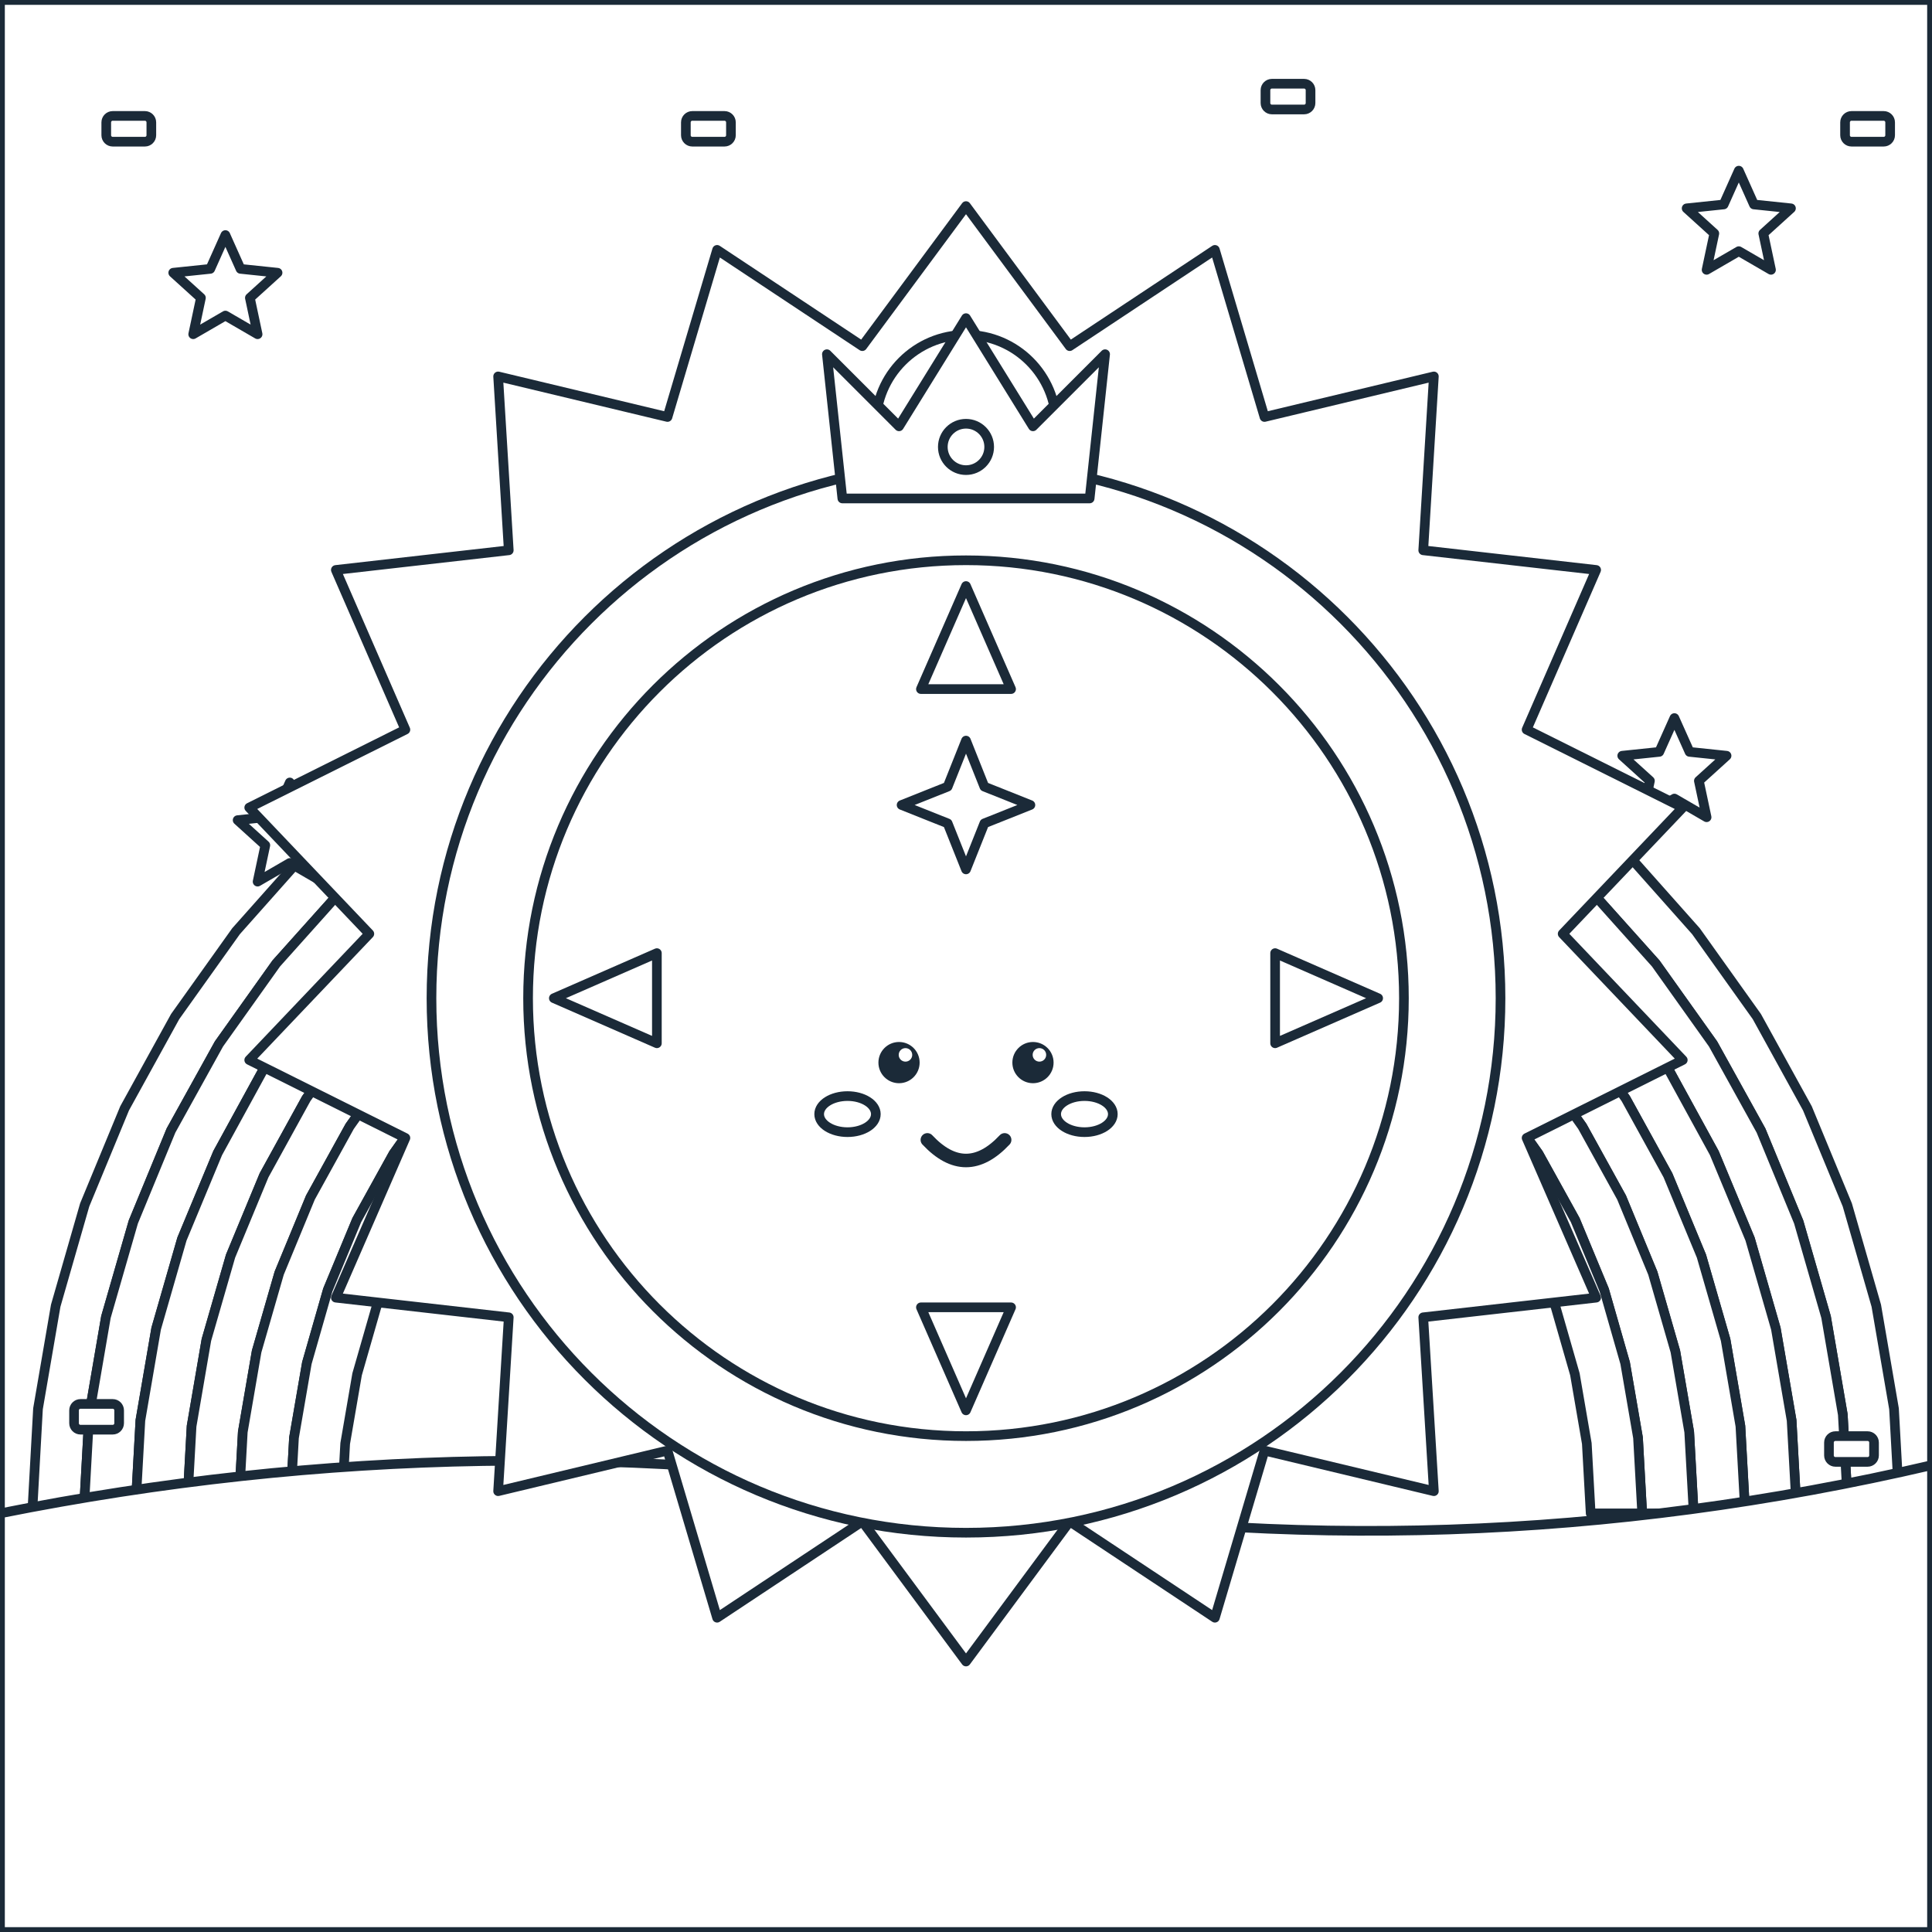
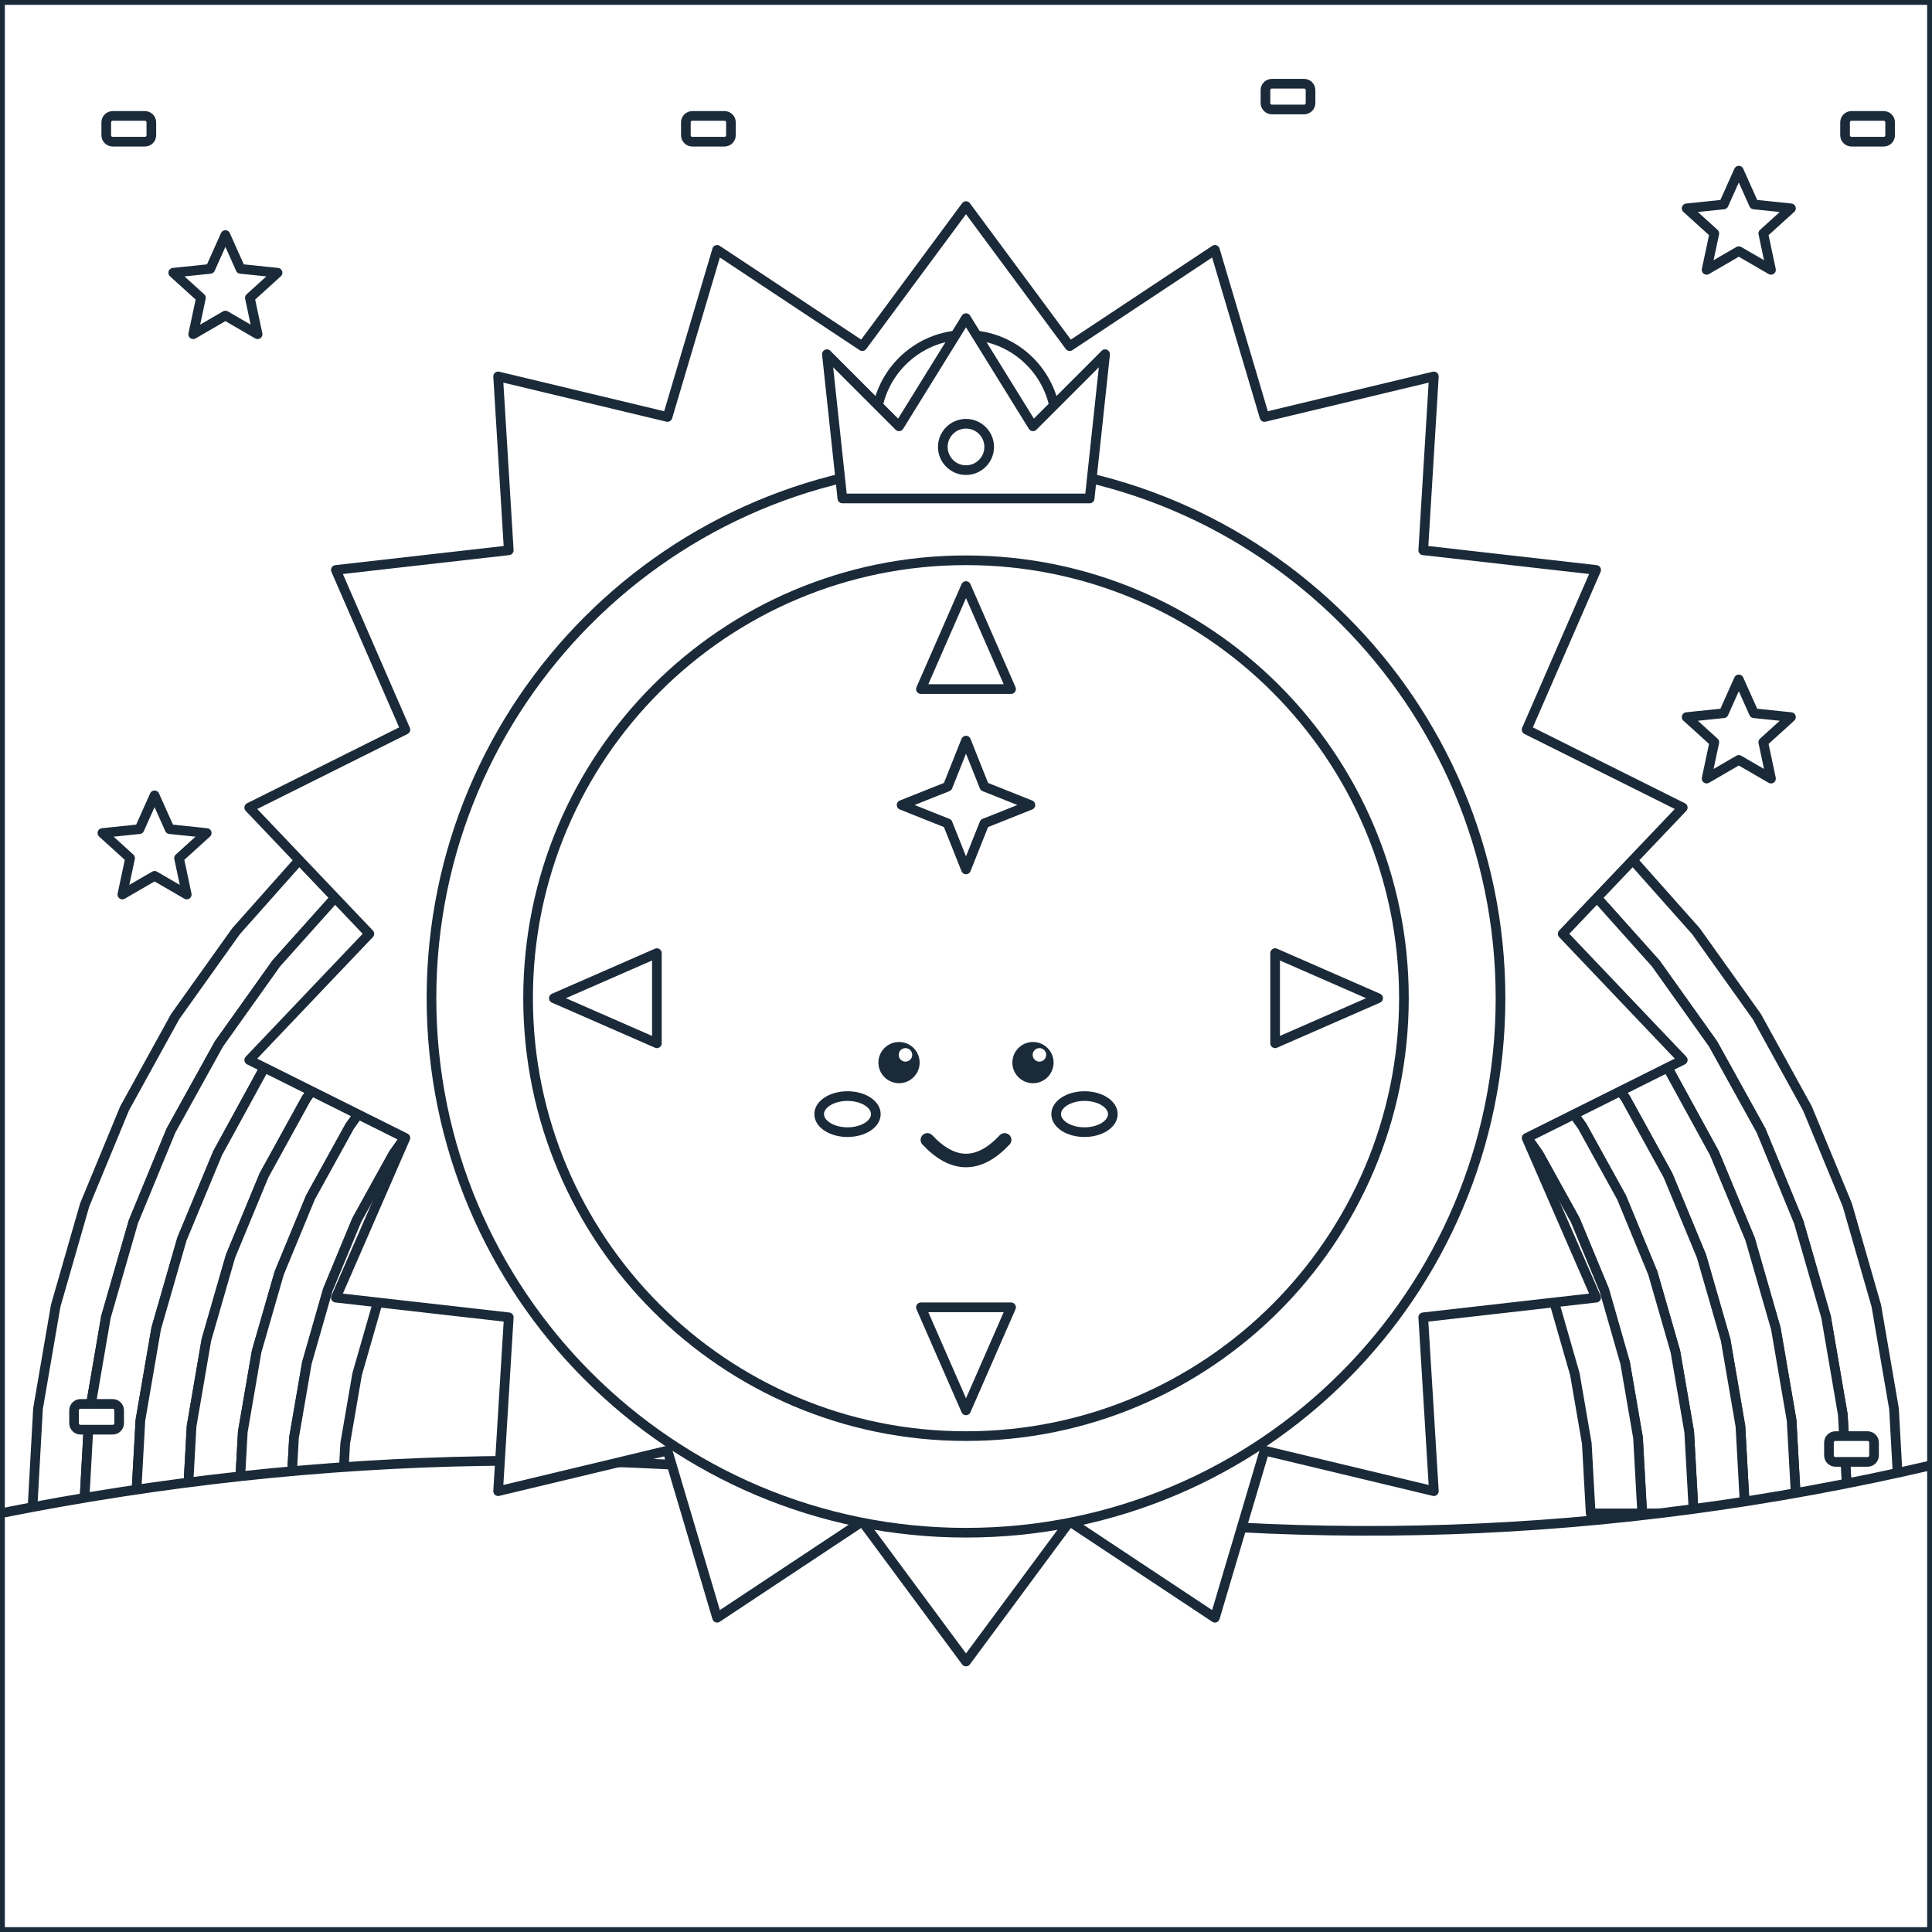
<svg xmlns="http://www.w3.org/2000/svg" viewBox="0 0 600 600" data-picture="la-ban--the-s-kho-bau-huyen-thoai">
  <g class="scene-back">
    <rect x="0" y="0" width="600" height="600" rx="0" id="r-nen-troi" data-region="nen-troi" class="region" fill="#FFFFFF" stroke="#1B2A38" stroke-width="3" stroke-linejoin="round" />
    <polygon points="10,470 11.8,437.5 17.3,405.5 26.3,374.2 38.7,344.2 54.4,315.7 73.3,289.2 94.9,264.9 119.2,243.3 145.7,224.4 174.2,208.7 204.2,196.3 235.5,187.3 267.5,181.8 300,180 332.5,181.8 364.5,187.3 395.8,196.3 425.8,208.7 454.3,224.4 480.8,243.3 505.1,264.9 526.7,289.2 545.6,315.7 561.3,344.2 573.7,374.2 582.7,405.5 588.2,437.5 590,470 574,470 572.3,439.3 567.1,409 558.6,379.5 546.9,351.1 532,324.2 514.2,299.2 493.7,276.3 470.8,255.8 445.8,238 418.9,223.1 390.5,211.4 361,202.9 330.7,197.7 300,196 269.3,197.7 239,202.9 209.5,211.4 181.1,223.1 154.2,238 129.2,255.8 106.3,276.3 85.8,299.2 68,324.2 53.1,351.1 41.4,379.5 32.9,409 27.7,439.3 26,470" id="r-cau-vong-1" data-region="cau-vong-1" class="region" fill="#FFFFFF" stroke="#1B2A38" stroke-width="3" stroke-linejoin="round" />
    <polygon points="26,470 27.7,439.3 32.9,409 41.4,379.5 53.1,351.1 68,324.2 85.8,299.2 106.3,276.3 129.2,255.8 154.2,238 181.1,223.1 209.5,211.4 239,202.9 269.3,197.7 300,196 330.7,197.7 361,202.9 390.5,211.4 418.9,223.1 445.8,238 470.8,255.8 493.7,276.3 514.2,299.2 532,324.2 546.9,351.1 558.6,379.5 567.1,409 572.3,439.3 574,470 558,470 556.4,441.1 551.5,412.6 543.5,384.8 532.4,358.1 518.5,332.7 501.7,309.1 482.4,287.6 460.9,268.3 437.3,251.5 411.9,237.6 385.2,226.5 357.4,218.5 328.9,213.6 300,212 271.1,213.6 242.6,218.5 214.8,226.5 188.1,237.6 162.7,251.5 139.1,268.3 117.6,287.6 98.3,309.1 81.5,332.7 67.6,358.1 56.5,384.8 48.5,412.6 43.6,441.1 42,470" id="r-cau-vong-2" data-region="cau-vong-2" class="region" fill="#FFFFFF" stroke="#1B2A38" stroke-width="3" stroke-linejoin="round" />
    <polygon points="42,470 43.6,441.1 48.5,412.6 56.5,384.8 67.6,358.1 81.5,332.7 98.3,309.1 117.6,287.6 139.1,268.3 162.7,251.5 188.1,237.6 214.8,226.5 242.6,218.5 271.1,213.6 300,212 328.9,213.6 357.4,218.5 385.2,226.5 411.9,237.6 437.3,251.5 460.9,268.3 482.4,287.6 501.7,309.1 518.5,332.7 532.4,358.1 543.5,384.8 551.5,412.6 556.4,441.1 558,470 542,470 540.5,442.9 535.9,416.1 528.4,390.1 518,365 504.9,341.2 489.2,319.1 471.1,298.9 450.9,280.8 428.8,265.1 405,252 379.9,241.6 353.9,234.1 327.1,229.5 300,228 272.9,229.5 246.1,234.1 220.1,241.6 195,252 171.2,265.1 149.1,280.8 128.9,298.9 110.8,319.1 95.1,341.2 82,365 71.6,390.1 64.1,416.1 59.5,442.9 58,470" id="r-cau-vong-3" data-region="cau-vong-3" class="region" fill="#FFFFFF" stroke="#1B2A38" stroke-width="3" stroke-linejoin="round" />
    <polygon points="58,470 59.5,442.9 64.1,416.1 71.6,390.1 82,365 95.1,341.2 110.8,319.1 128.9,298.9 149.1,280.8 171.2,265.1 195,252 220.1,241.6 246.1,234.1 272.9,229.5 300,228 327.1,229.5 353.9,234.1 379.9,241.6 405,252 428.8,265.1 450.9,280.8 471.1,298.9 489.2,319.1 504.9,341.2 518,365 528.4,390.1 535.9,416.1 540.5,442.9 542,470 526,470 524.6,444.7 520.3,419.7 513.3,395.4 503.6,371.9 491.4,349.8 476.7,329.1 459.8,310.2 440.9,293.3 420.2,278.6 398.1,266.4 374.6,256.7 350.3,249.7 325.3,245.4 300,244 274.7,245.4 249.7,249.7 225.4,256.7 201.9,266.4 179.8,278.6 159.1,293.3 140.2,310.2 123.3,329.1 108.6,349.8 96.4,371.9 86.7,395.4 79.7,419.7 75.4,444.7 74,470" id="r-cau-vong-4" data-region="cau-vong-4" class="region" fill="#FFFFFF" stroke="#1B2A38" stroke-width="3" stroke-linejoin="round" />
    <polygon points="74,470 75.4,444.7 79.7,419.7 86.7,395.4 96.4,371.9 108.6,349.8 123.3,329.1 140.2,310.2 159.1,293.3 179.8,278.6 201.9,266.4 225.4,256.7 249.7,249.7 274.7,245.4 300,244 325.3,245.4 350.3,249.7 374.6,256.7 398.1,266.4 420.2,278.6 440.9,293.3 459.8,310.2 476.7,329.1 491.4,349.8 503.6,371.9 513.3,395.4 520.3,419.7 524.6,444.7 526,470 510,470 508.7,446.5 504.7,423.3 498.2,400.6 489.2,378.9 477.8,358.3 464.2,339.1 448.5,321.5 430.9,305.8 411.7,292.2 391.1,280.8 369.4,271.8 346.7,265.3 323.5,261.3 300,260 276.5,261.3 253.3,265.3 230.6,271.8 208.9,280.8 188.3,292.2 169.1,305.8 151.5,321.5 135.8,339.1 122.2,358.3 110.8,378.9 101.8,400.6 95.3,423.3 91.3,446.5 90,470" id="r-cau-vong-5" data-region="cau-vong-5" class="region" fill="#FFFFFF" stroke="#1B2A38" stroke-width="3" stroke-linejoin="round" />
    <polygon points="90,470 91.3,446.5 95.3,423.3 101.8,400.6 110.8,378.9 122.2,358.3 135.8,339.1 151.5,321.5 169.1,305.8 188.3,292.2 208.9,280.8 230.6,271.8 253.3,265.3 276.5,261.3 300,260 323.5,261.3 346.7,265.3 369.4,271.8 391.1,280.8 411.7,292.2 430.9,305.8 448.5,321.5 464.2,339.1 477.8,358.3 489.2,378.9 498.2,400.6 504.7,423.3 508.7,446.5 510,470 494,470 492.8,448.3 489.1,426.8 483.1,405.9 474.8,385.8 464.3,366.8 451.7,349 437.2,332.8 421,318.3 403.2,305.7 384.2,295.2 364.1,286.9 343.2,280.9 321.7,277.2 300,276 278.3,277.2 256.8,280.9 235.9,286.9 215.8,295.2 196.8,305.7 179,318.3 162.8,332.8 148.3,349 135.7,366.8 125.2,385.8 116.9,405.9 110.9,426.8 107.2,448.3 106,470" id="r-cau-vong-6" data-region="cau-vong-6" class="region" fill="#FFFFFF" stroke="#1B2A38" stroke-width="3" stroke-linejoin="round" />
    <polygon points="70,73 74.7,83.5 86.2,84.7 77.6,92.5 80,103.8 70,98 60,103.8 62.4,92.5 53.8,84.7 65.3,83.5" id="r-sao-lap-lanh-1" data-region="sao-lap-lanh-1" class="region" fill="#FFFFFF" stroke="#1B2A38" stroke-width="3" stroke-linejoin="round" />
    <polygon points="540,53 544.7,63.5 556.2,64.7 547.6,72.5 550,83.8 540,78 530,83.8 532.4,72.5 523.8,64.7 535.3,63.5" id="r-sao-lap-lanh-2" data-region="sao-lap-lanh-2" class="region" fill="#FFFFFF" stroke="#1B2A38" stroke-width="3" stroke-linejoin="round" />
-     <polygon points="520,223 524.7,233.5 536.2,234.7 527.6,242.5 530,253.8 520,248 510,253.8 512.4,242.5 503.8,234.7 515.3,233.5" id="r-sao-lap-lanh-3" data-region="sao-lap-lanh-3" class="region" fill="#FFFFFF" stroke="#1B2A38" stroke-width="3" stroke-linejoin="round" />
-     <polygon points="90,243 94.7,253.5 106.2,254.7 97.6,262.5 100,273.8 90,268 80,273.8 82.4,262.5 73.8,254.7 85.3,253.5" id="r-sao-lap-lanh-4" data-region="sao-lap-lanh-4" class="region" fill="#FFFFFF" stroke="#1B2A38" stroke-width="3" stroke-linejoin="round" />
+     <polygon points="540,211 544.7,221.5 556.2,222.7 547.6,230.5 550,241.8 540,236 530,241.8 532.4,230.5 523.8,222.7 535.3,221.5" id="r-sao-lap-lanh-3" data-region="sao-lap-lanh-3" class="region" fill="#FFFFFF" stroke="#1B2A38" stroke-width="3" stroke-linejoin="round" />
+     <polygon points="48,247 52.7,257.5 64.2,258.7 55.6,266.5 58,277.8 48,272 38,277.8 40.4,266.5 31.8,258.7 43.3,257.5" id="r-sao-lap-lanh-4" data-region="sao-lap-lanh-4" class="region" fill="#FFFFFF" stroke="#1B2A38" stroke-width="3" stroke-linejoin="round" />
    <path d="M 0 470 Q 150 440 300 465 Q 450 490 600 455 L 600 600 L 0 600 Z" id="r-nen-dat" data-region="nen-dat" class="region" fill="#FFFFFF" stroke="#1B2A38" stroke-width="3" stroke-linejoin="round" />
  </g>
  <g id="subject" class="subject anim-sway">
    <polygon points="300,64 332.2,107.5 377.3,77.6 392.7,129.5 445.3,116.9 442,170.9 495.7,177 474.1,226.6 522.6,250.8 485.3,290 522.6,329.2 474.1,353.4 495.7,403 442,409.1 445.3,463.1 392.7,450.5 377.3,502.4 332.2,472.5 300,516 267.8,472.5 222.7,502.4 207.3,450.5 154.7,463.1 158,409.1 104.3,403 125.9,353.4 77.4,329.2 114.7,290 77.4,250.8 125.9,226.6 104.3,177 158,170.9 154.7,116.9 207.3,129.5 222.7,77.6 267.8,107.5" id="r-hao-quang" data-region="hao-quang" class="region" fill="#FFFFFF" stroke="#1B2A38" stroke-width="3" stroke-linejoin="round" />
    <ellipse cx="300" cy="132" rx="28" ry="28" id="r-khuyen-la-ban" data-region="khuyen-la-ban" class="region" fill="#FFFFFF" stroke="#1B2A38" stroke-width="3" stroke-linejoin="round" />
    <ellipse cx="300" cy="310" rx="166" ry="166" id="r-vo-la-ban" data-region="vo-la-ban" class="region" fill="#FFFFFF" stroke="#1B2A38" stroke-width="3" stroke-linejoin="round" />
    <ellipse cx="300" cy="310" rx="136" ry="136" id="r-mat-la-ban" data-region="mat-la-ban" class="region" fill="#FFFFFF" stroke="#1B2A38" stroke-width="3" stroke-linejoin="round" />
    <polygon points="300,182 314,214 286,214" id="r-huong-bac" data-region="huong-bac" class="region" fill="#FFFFFF" stroke="#1B2A38" stroke-width="3" stroke-linejoin="round" />
    <polygon points="300,438 314,406 286,406" id="r-huong-nam" data-region="huong-nam" class="region" fill="#FFFFFF" stroke="#1B2A38" stroke-width="3" stroke-linejoin="round" />
    <polygon points="428,310 396,296 396,324" id="r-huong-dong" data-region="huong-dong" class="region" fill="#FFFFFF" stroke="#1B2A38" stroke-width="3" stroke-linejoin="round" />
    <polygon points="172,310 204,296 204,324" id="r-huong-tay" data-region="huong-tay" class="region" fill="#FFFFFF" stroke="#1B2A38" stroke-width="3" stroke-linejoin="round" />
    <polygon points="300,230 305.7,244.3 320,250 305.7,255.7 300,270 294.3,255.7 280,250 294.3,244.3" id="r-tam-la-ban" data-region="tam-la-ban" class="region" fill="#FFFFFF" stroke="#1B2A38" stroke-width="3" stroke-linejoin="round" />
    <g class="deco" pointer-events="none">
      <circle cx="279.2" cy="330" r="6.4" fill="#1B2A38" />
    </g>
    <g class="deco" pointer-events="none">
      <circle cx="320.8" cy="330" r="6.4" fill="#1B2A38" />
    </g>
    <g class="deco" pointer-events="none">
      <circle cx="281.2" cy="327.6" r="2.1" fill="#FFFFFF" />
    </g>
    <g class="deco" pointer-events="none">
      <circle cx="322.8" cy="327.6" r="2.1" fill="#FFFFFF" />
    </g>
    <ellipse cx="263.2" cy="346" rx="8.8" ry="5.6" id="r-ma-trai" data-region="ma-trai" class="region" fill="#FFFFFF" stroke="#1B2A38" stroke-width="3" stroke-linejoin="round" />
    <ellipse cx="336.8" cy="346" rx="8.8" ry="5.6" id="r-ma-phai" data-region="ma-phai" class="region" fill="#FFFFFF" stroke="#1B2A38" stroke-width="3" stroke-linejoin="round" />
    <g class="deco" pointer-events="none">
      <path d="M 288 354 Q 300 366.8 312 354" fill="none" stroke="#1B2A38" stroke-width="4.2" stroke-linecap="round" stroke-linejoin="round" />
    </g>
    <polygon points="261.6,154.8 256.8,110 279.2,132.4 300,98.8 320.8,132.4 343.2,110 338.4,154.8" id="r-vuong-mien" data-region="vuong-mien" class="region" fill="#FFFFFF" stroke="#1B2A38" stroke-width="3" stroke-linejoin="round" />
    <ellipse cx="300" cy="138.8" rx="7.2" ry="7.2" id="r-vuong-mien-ngoc" data-region="vuong-mien-ngoc" class="region" fill="#FFFFFF" stroke="#1B2A38" stroke-width="3" stroke-linejoin="round" />
  </g>
  <g class="scene-front">
    <rect x="33" y="36" width="14" height="8" rx="2" id="r-hoa-giay-1" data-region="hoa-giay-1" class="region" fill="#FFFFFF" stroke="#1B2A38" stroke-width="3" stroke-linejoin="round" />
    <rect x="213" y="36" width="14" height="8" rx="2" id="r-hoa-giay-2" data-region="hoa-giay-2" class="region" fill="#FFFFFF" stroke="#1B2A38" stroke-width="3" stroke-linejoin="round" />
    <rect x="393" y="26" width="14" height="8" rx="2" id="r-hoa-giay-3" data-region="hoa-giay-3" class="region" fill="#FFFFFF" stroke="#1B2A38" stroke-width="3" stroke-linejoin="round" />
    <rect x="573" y="36" width="14" height="8" rx="2" id="r-hoa-giay-4" data-region="hoa-giay-4" class="region" fill="#FFFFFF" stroke="#1B2A38" stroke-width="3" stroke-linejoin="round" />
    <rect x="23" y="436" width="14" height="8" rx="2" id="r-hoa-giay-5" data-region="hoa-giay-5" class="region" fill="#FFFFFF" stroke="#1B2A38" stroke-width="3" stroke-linejoin="round" />
    <rect x="568" y="446" width="14" height="8" rx="2" id="r-hoa-giay-6" data-region="hoa-giay-6" class="region" fill="#FFFFFF" stroke="#1B2A38" stroke-width="3" stroke-linejoin="round" />
  </g>
</svg>
